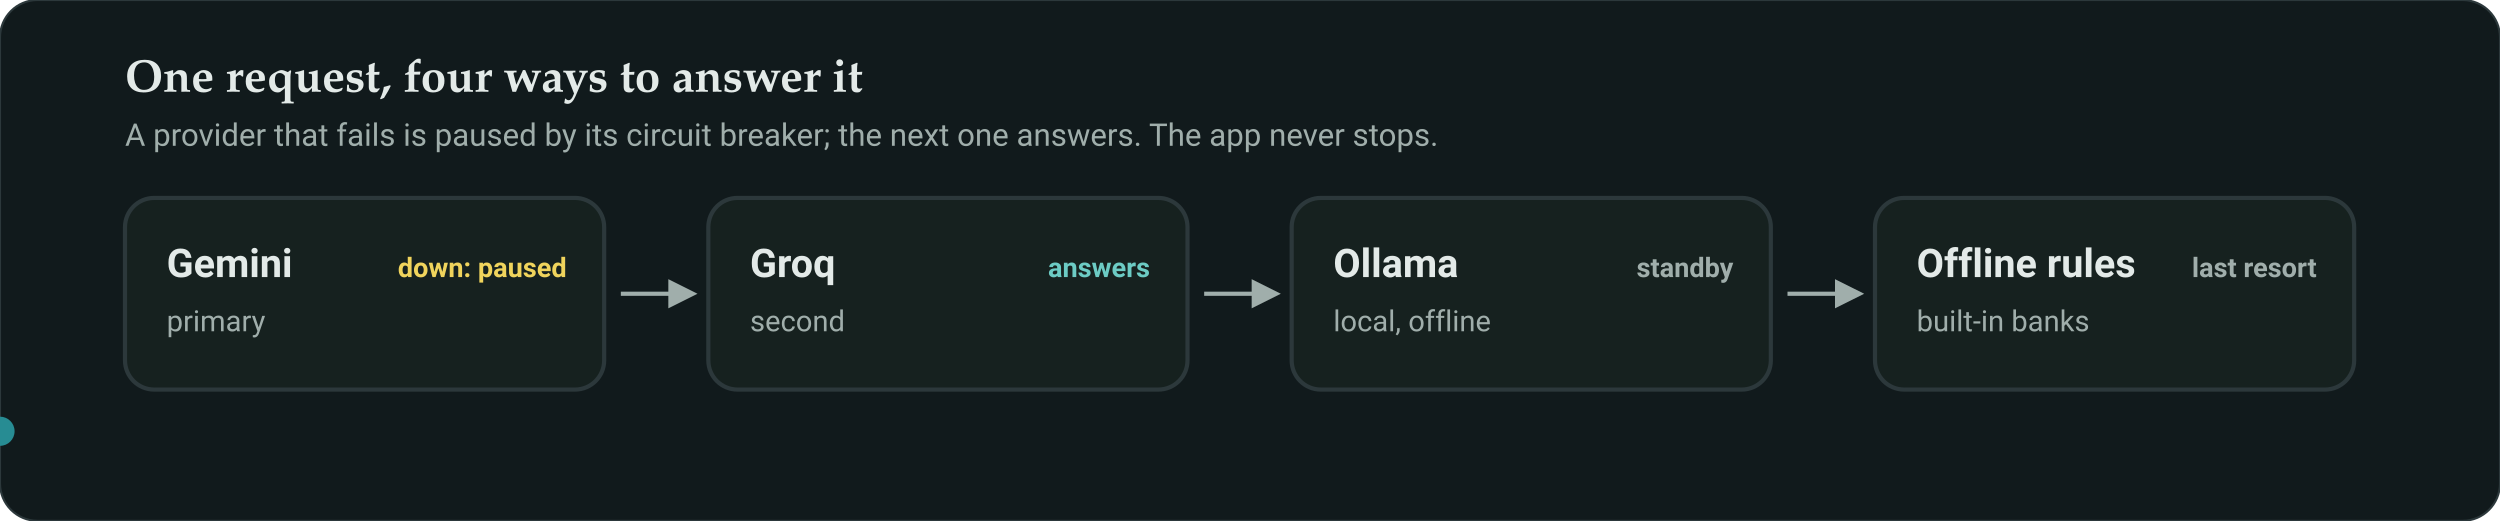
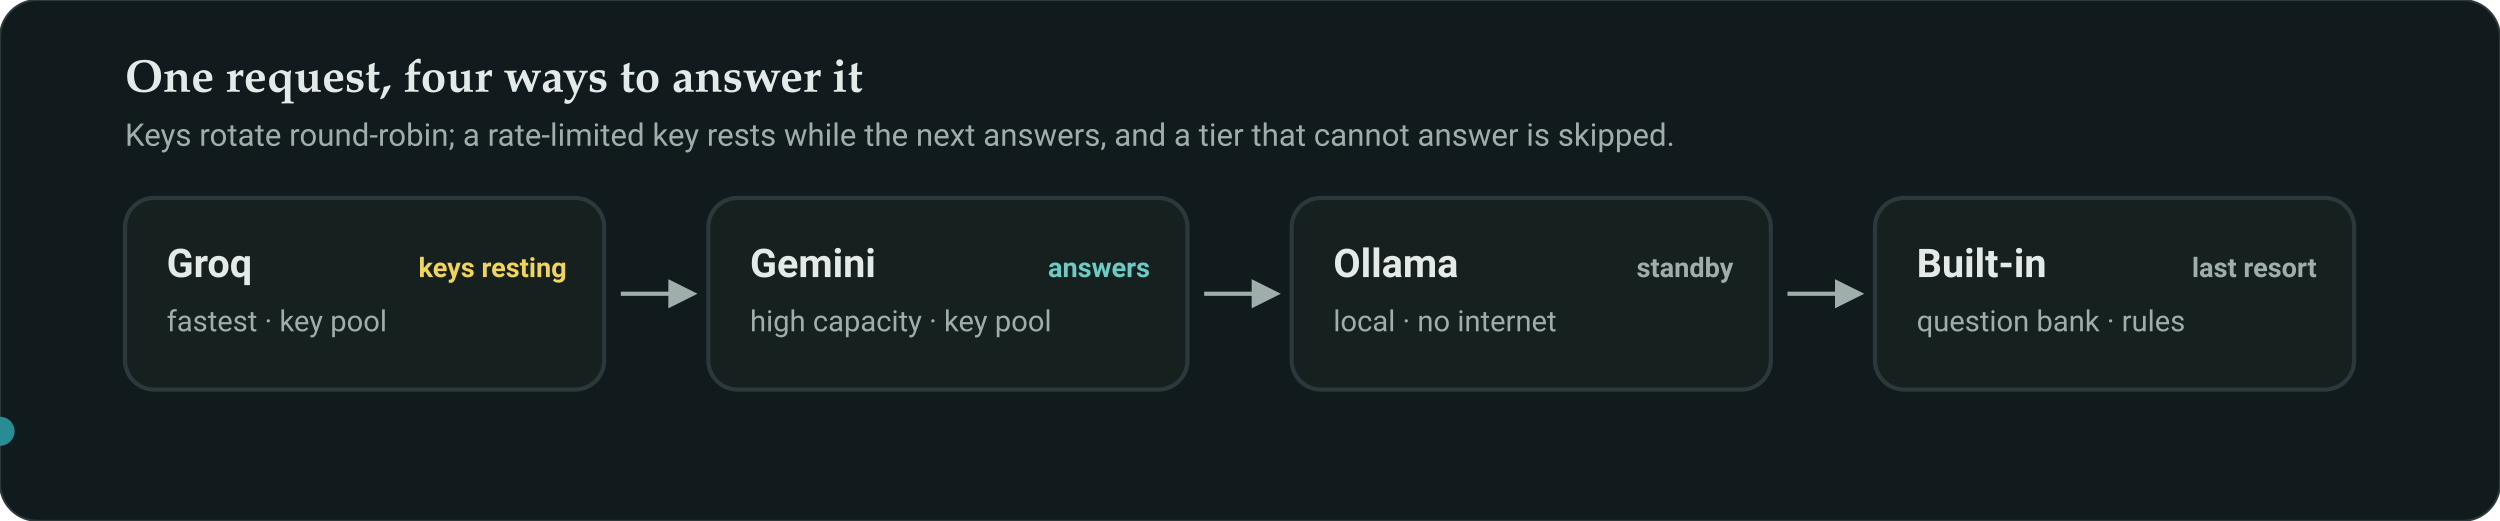
<svg xmlns="http://www.w3.org/2000/svg" viewBox="0 0 1200 250" width="1200" height="250" role="img" aria-labelledby="title desc">
  <defs>
    <marker id="tip" viewBox="0 0 10 10" refX="8" refY="5" markerWidth="7" markerHeight="7" orient="auto">
      <path d="M0 0 L10 5 L0 10 z" fill="#A0AEAB" />
    </marker>
  </defs>
  <style>
  .head { font: 600 22px Georgia, 'Iowan Old Style', 'Palatino Linotype', 'Times New Roman', serif; fill: #E3EAE8; }
  .sub { font: 400 15px 'Segoe UI', -apple-system, BlinkMacSystemFont, Roboto, Helvetica, Arial, sans-serif; fill: #A0AEAB; }
  .box rect { fill: #16211F; stroke: #2C383B; stroke-width: 2; }
  .name { font: 600 19px 'Segoe UI', -apple-system, BlinkMacSystemFont, Roboto, Helvetica, Arial, sans-serif; fill: #E3EAE8; }
  .role { font: 400 14px 'Segoe UI', -apple-system, BlinkMacSystemFont, Roboto, Helvetica, Arial, sans-serif; fill: #A0AEAB; }
  .state { font: 600 13px 'Segoe UI', -apple-system, BlinkMacSystemFont, Roboto, Helvetica, Arial, sans-serif; text-anchor: end; fill: #A0AEAB; }
  .down rect { animation: down 10.0s ease-in-out infinite; }
  .down .state { fill: #F0D45C; animation: blink 10.0s ease-in-out infinite; }
  .live rect { animation: live 10.0s ease-in-out infinite; }
  .live .state { fill: #6CCBC4; animation: blink 10.0s 0.4s ease-in-out infinite; }
  .arrow { stroke: #A0AEAB; stroke-width: 2; fill: none; marker-end: url(#tip); }
  .req { fill: #278C93; animation: req 10.0s ease-in-out infinite; }
  @keyframes down { 0%, 12% { stroke: #2C383B; } 18%, 40% { stroke: #F0D45C; stroke-dasharray: 8 6; } 60%, 100% { stroke: #2C383B; } }
  @keyframes live { 0%, 34% { stroke: #2C383B; } 42%, 80% { stroke: #278C93; stroke-width: 3; } 92%, 100% { stroke: #2C383B; } }
  @keyframes blink { 0%, 14% { opacity: 0; } 22%, 85% { opacity: 1; } 95%, 100% { opacity: 0; } }
  @keyframes req {
    0% { transform: translate(30px, 0); opacity: 0; }
    6% { opacity: 1; }
    16% { transform: translate(175.0px, 0); }
    26% { transform: translate(175.0px, 0); }
    40% { transform: translate(455.0px, 0); }
    80% { transform: translate(455.0px, 0); opacity: 1; }
    90%, 100% { transform: translate(455.0px, 0); opacity: 0; }
  }
  @media (prefers-reduced-motion: reduce) { * { animation: none !important; } }
</style>
  <rect width="1200" height="250" rx="18" fill="#111A1C" stroke="#2C383B" />
  <text x="60" y="44" class="head">One request, four ways to answer it</text>
-   <text x="60" y="70" class="sub">A provider that fails is paused by its circuit breaker; the next one answers. The app never stops.</text>
+   <text x="60" y="70" class="sub">Keys rotate round-robin; a rate-limited key rests while the next answers, and a tier that cannot answer is skipped.</text>
  <g class="box down">
    <rect x="60" y="95" width="230" height="92" rx="14" />
-     <text x="80" y="133" class="name">Gemini</text>
-     <text x="80" y="159" class="role">primary</text>
-     <text x="272" y="133" class="state">down: paused</text>
+     <text x="80" y="133" class="name">Groq</text>
+     <text x="80" y="159" class="role">fastest · key pool</text>
+     <text x="272" y="133" class="state">keys resting</text>
  </g>
  <path d="M298 141 h34" class="arrow" />
  <g class="box live">
    <rect x="340" y="95" width="230" height="92" rx="14" />
-     <text x="360" y="133" class="name">Groq</text>
-     <text x="360" y="159" class="role">second</text>
+     <text x="360" y="133" class="name">Gemini</text>
+     <text x="360" y="159" class="role">high capacity · key pool</text>
    <text x="552" y="133" class="state">answers</text>
  </g>
  <path d="M578 141 h34" class="arrow" />
  <g class="box idle">
    <rect x="620" y="95" width="230" height="92" rx="14" />
    <text x="640" y="133" class="name">Ollama</text>
-     <text x="640" y="159" class="role">local, offline</text>
+     <text x="640" y="159" class="role">local · no internet</text>
    <text x="832" y="133" class="state">standby</text>
  </g>
  <path d="M858 141 h34" class="arrow" />
  <g class="box idle">
    <rect x="900" y="95" width="230" height="92" rx="14" />
-     <text x="920" y="133" class="name">Offline rules</text>
-     <text x="920" y="159" class="role">built-in banks</text>
+     <text x="920" y="133" class="name">Built-in</text>
+     <text x="920" y="159" class="role">question bank · rules</text>
    <text x="1112" y="133" class="state">last resort</text>
  </g>
  <circle class="req" cx="0" cy="207" r="7" />
</svg>
